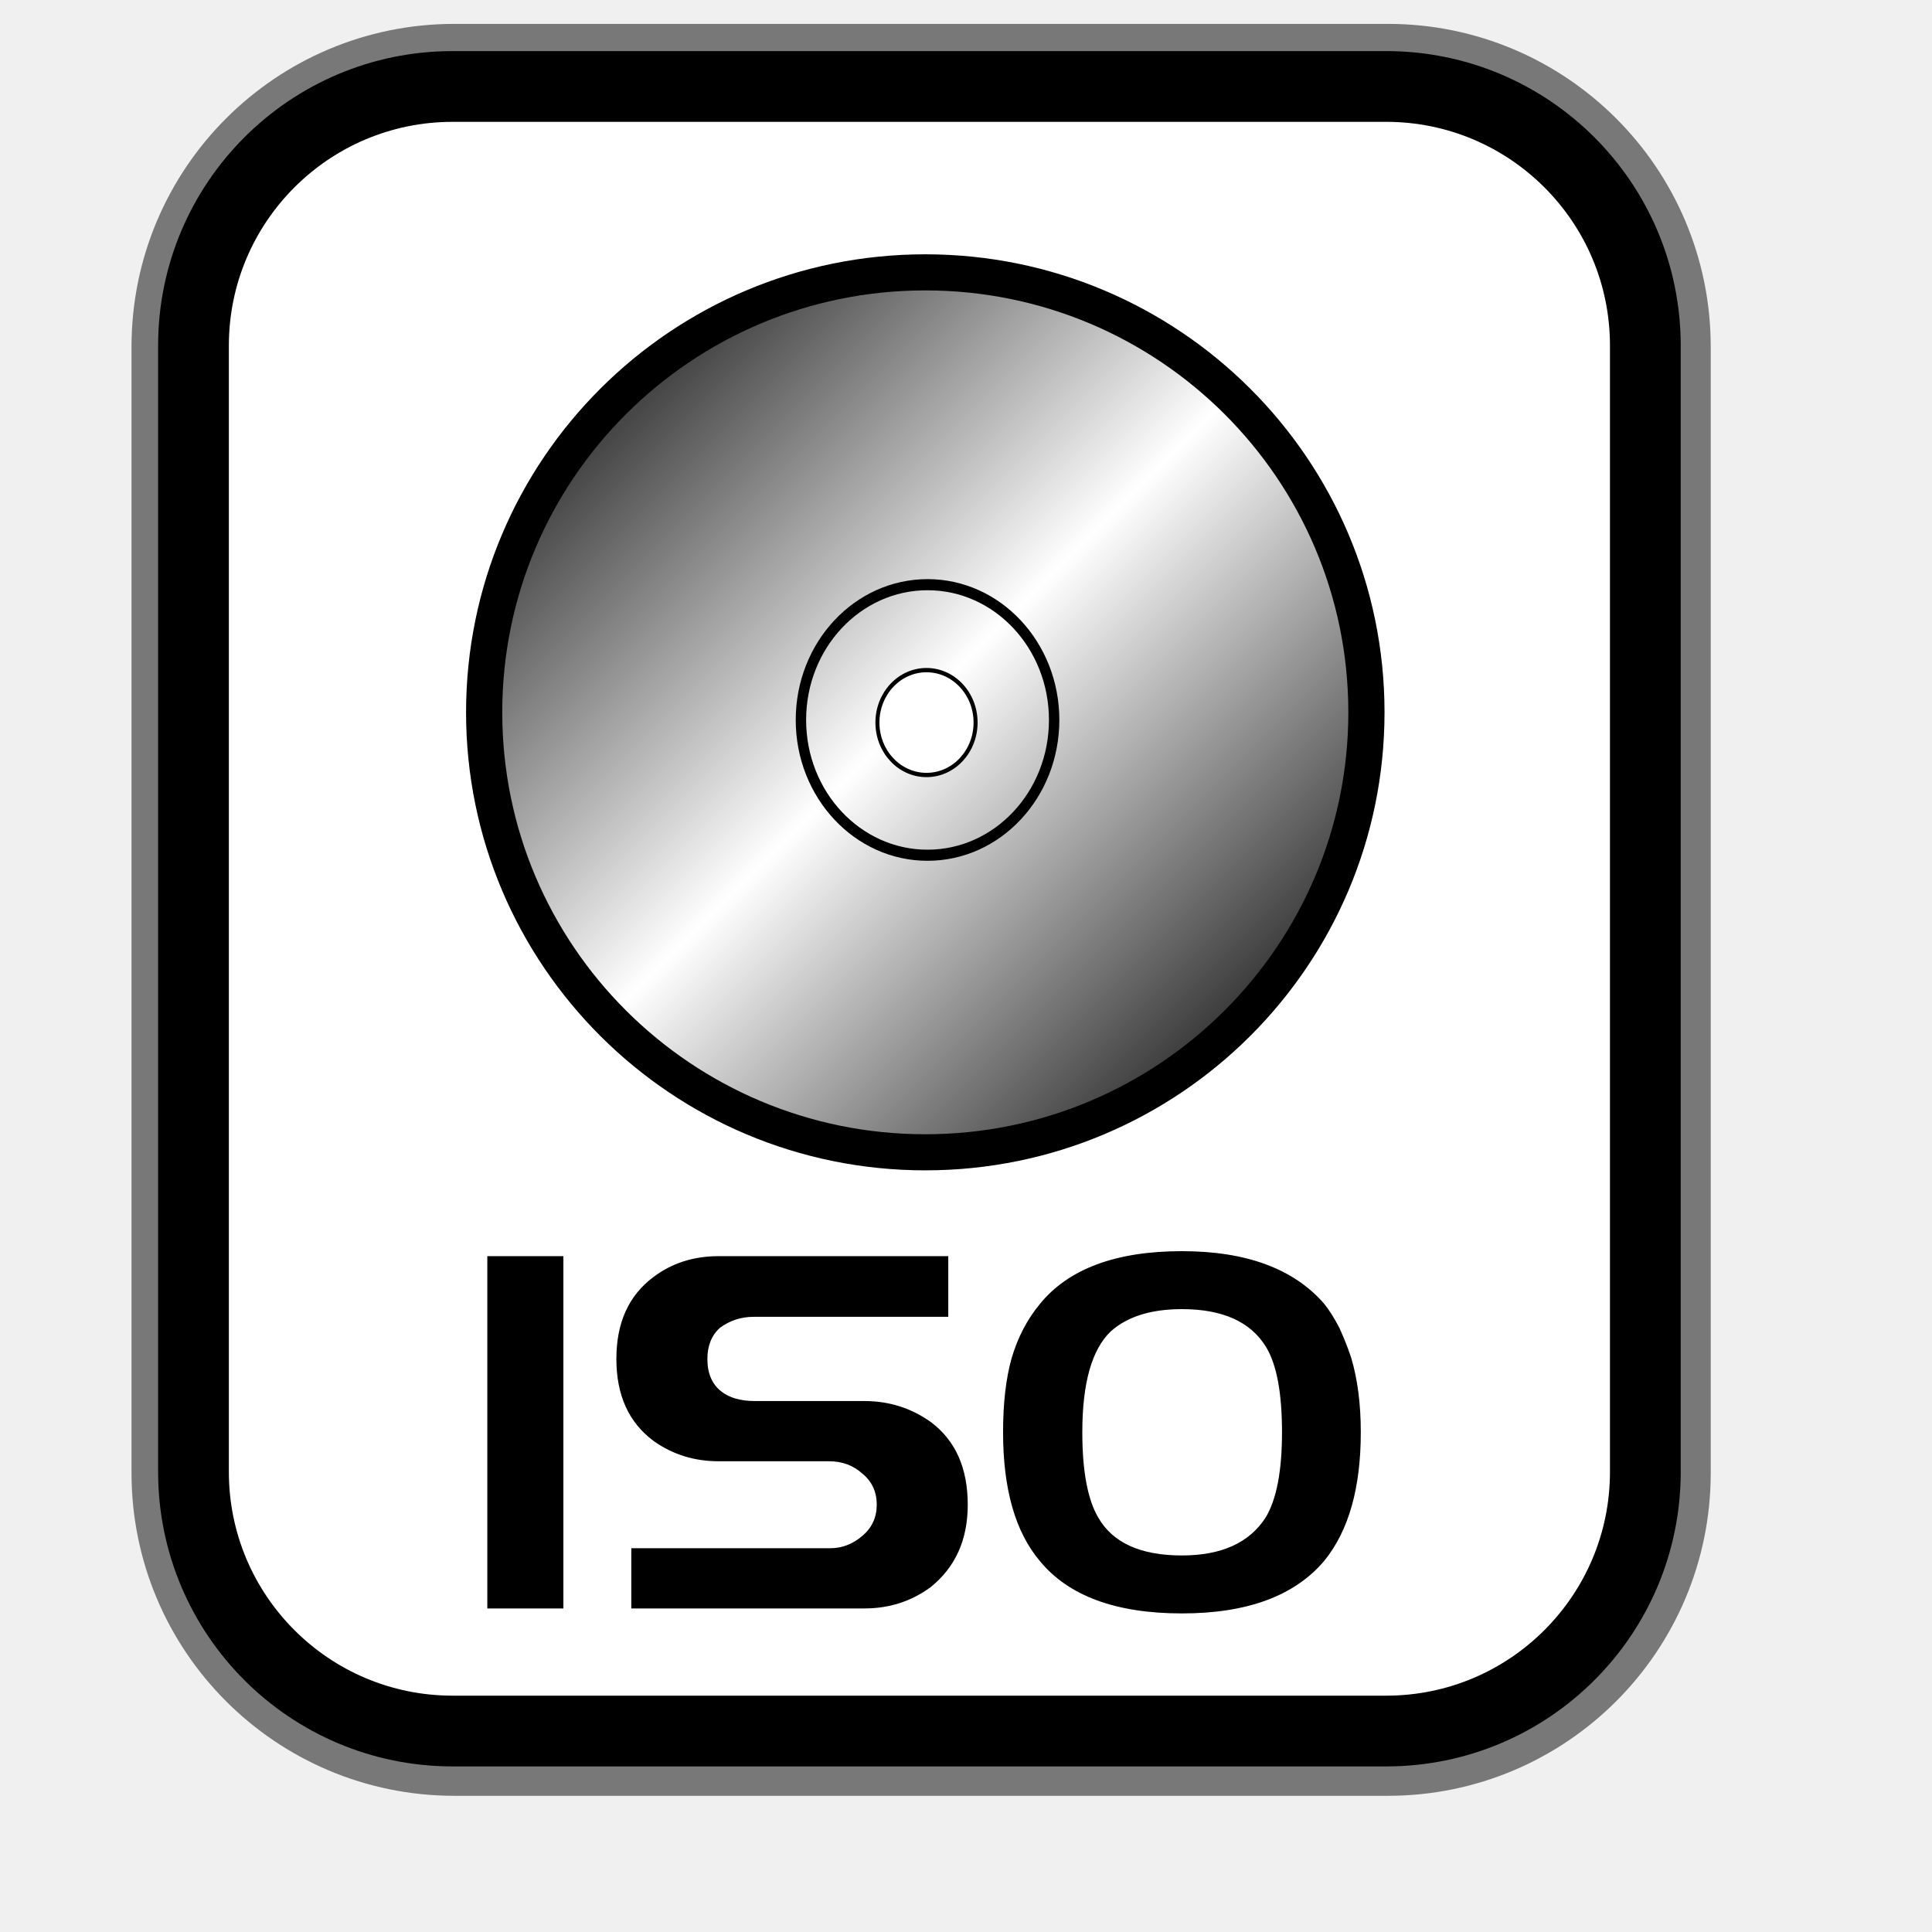
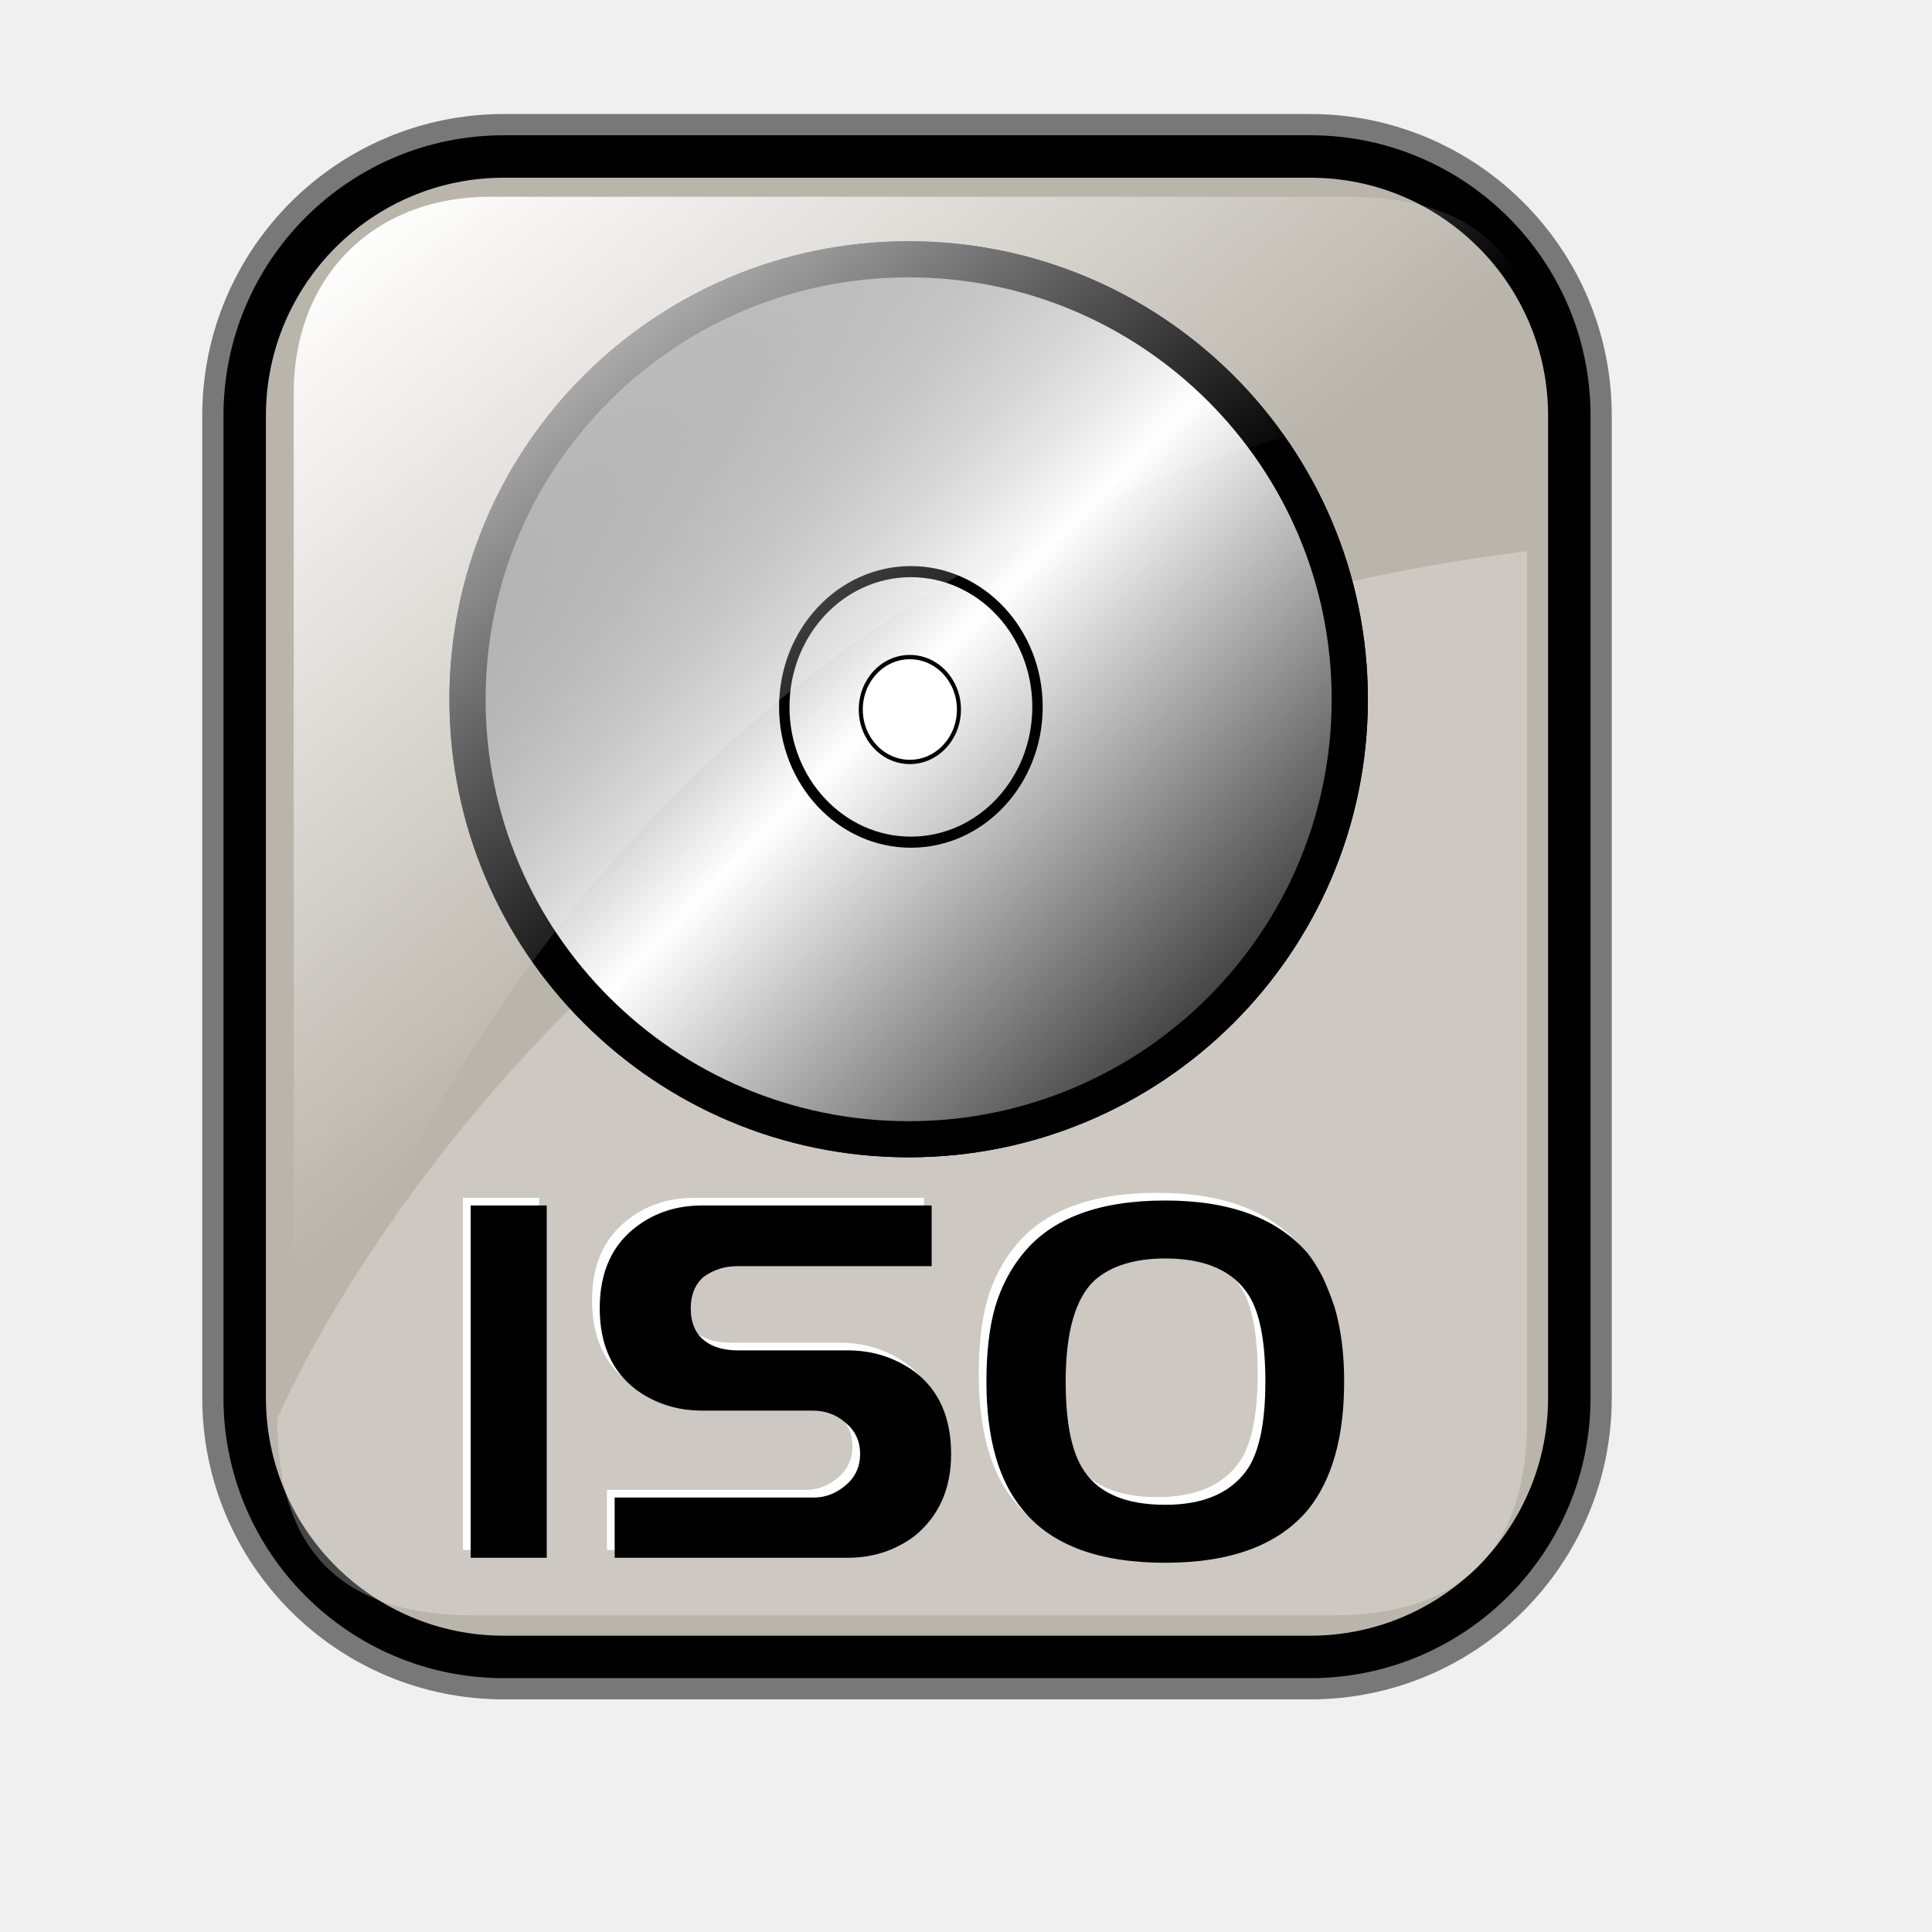
<svg xmlns="http://www.w3.org/2000/svg" xmlns:xlink="http://www.w3.org/1999/xlink" id="svg1" width="128pt" height="128pt">
  <defs id="defs3">
+     <linearGradient id="linearGradient2832">
+       <stop id="stop2834" offset="0" style="stop-color:#ffffff;stop-opacity:1;" />
+       <stop id="stop2836" offset="1" style="stop-color:#ffffff;stop-opacity:0;" />
+     </linearGradient>
+     <linearGradient gradientUnits="userSpaceOnUse" y2="73.399" x2="72.999" y1="16.369" x1="23.984" gradientTransform="matrix(0.939922,0,0,0.896911,6.581525,6.695884)" id="linearGradient2830" xlink:href="#linearGradient2832" />
    <linearGradient id="linearGradient839">
      <stop style="stop-color:#46a046;stop-opacity:1;" offset="0" id="stop840" />
      <stop style="stop-color:#df421e;stop-opacity:1;" offset="0.394" id="stop841" />
      <stop style="stop-color:#ada7c8;stop-opacity:1;" offset="0.72" id="stop842" />
      <stop style="stop-color:#eed680;stop-opacity:1;" offset="1" id="stop843" />
    </linearGradient>
+     <linearGradient xlink:href="#linearGradient839" id="linearGradient836" x1="1.3267924e-17" y1="0.5" x2="1" y2="0.5" />
+     <radialGradient gradientUnits="userSpaceOnUse" spreadMethod="reflect" fy="80.276" fx="79.724" r="79.306" cy="80.276" cx="79.724" id="radialGradient839" xlink:href="#linearGradient828" />
+     <radialGradient fy="0.31" fx="0.266" r="0.46" cy="0.32" cx="0.266" id="radialGradient835" xlink:href="#linearGradient837" />
+     <linearGradient y2="0.5" x2="1" y1="0.5" x1="1.3267924e-17" id="linearGradient1359" xlink:href="#linearGradient839" />
+     <linearGradient gradientUnits="userSpaceOnUse" spreadMethod="reflect" y2="80.67" x2="77.369" y1="8.861" x1="4.344" id="linearGradient831" xlink:href="#linearGradient828" />
+     <linearGradient id="linearGradient828">
+       <stop id="stop829" offset="0" style="stop-color:#000000;stop-opacity:1;" />
+       <stop id="stop830" offset="1" style="stop-color:#ffffff;stop-opacity:1;" />
+     </linearGradient>
    <linearGradient id="linearGradient837">
-       <stop style="stop-color:#eed680;stop-opacity:1;" offset="0" id="stop838" />
-       <stop style="stop-color:#dfb546;stop-opacity:1;" offset="0.721" id="stop846" />
-       <stop style="stop-color:#d1940c;stop-opacity:1;" offset="1" id="stop845" />
+       <stop id="stop838" offset="0" style="stop-color:#eed680;stop-opacity:1;" />
+       <stop id="stop846" offset="0.721" style="stop-color:#dfb546;stop-opacity:1;" />
+       <stop id="stop845" offset="1" style="stop-color:#d1940c;stop-opacity:1;" />
    </linearGradient>
-     <linearGradient id="linearGradient828">
-       <stop style="stop-color:#000000;stop-opacity:1;" offset="0" id="stop829" />
-       <stop style="stop-color:#ffffff;stop-opacity:1;" offset="1" id="stop830" />
+     <linearGradient id="linearGradient1341">
+       <stop id="stop1343" offset="0" style="stop-color:#46a046;stop-opacity:1;" />
+       <stop id="stop1345" offset="0.394" style="stop-color:#df421e;stop-opacity:1;" />
+       <stop id="stop1347" offset="0.72" style="stop-color:#ada7c8;stop-opacity:1;" />
+       <stop id="stop1349" offset="1" style="stop-color:#eed680;stop-opacity:1;" />
    </linearGradient>
-     <linearGradient xlink:href="#linearGradient828" id="linearGradient831" x1="0.025" y1="0.05" x2="0.485" y2="0.502" spreadMethod="reflect" />
-     <linearGradient xlink:href="#linearGradient839" id="linearGradient836" x1="1.3267924e-17" y1="0.5" x2="1" y2="0.5" />
-     <radialGradient xlink:href="#linearGradient837" id="radialGradient835" cx="0.266" cy="0.32" r="0.46" fx="0.266" fy="0.31" />
-     <radialGradient xlink:href="#linearGradient828" id="radialGradient839" cx="0.5" cy="0.5" r="0.5" fx="0.5" fy="0.5" spreadMethod="reflect" />
+     <radialGradient r="79.306" fy="80.276" fx="79.724" cy="80.276" cx="79.724" spreadMethod="reflect" gradientUnits="userSpaceOnUse" id="radialGradient1393" xlink:href="#linearGradient828" />
+     <linearGradient y2="80.67" x2="77.369" y1="8.861" x1="4.344" spreadMethod="reflect" gradientUnits="userSpaceOnUse" id="linearGradient1395" xlink:href="#linearGradient828" />
  </defs>
-   <rect style="fill:none;fill-rule:evenodd;stroke:#000000;stroke-width:11.25;stroke-dasharray:none;stroke-opacity:0.5;stroke-linejoin:round;" id="rect834" width="128.252" height="145.276" x="17.243" y="7.735" ry="22.893" />
-   <path style="fill-rule:evenodd;stroke:#000000;stroke-width:6.25;fill:url(#radialGradient839);stroke-dasharray:none;" id="path832" d="M 155.906 80.276 A 76.181 76.181 0 1 0 3.543,80.276 A 76.181 76.181 0 1 0 155.906 80.276 z" transform="matrix(0.511516,0,0,0.510171,40.95711,21.97021)" />
-   <rect style="fill:#ffffff;fill-rule:evenodd;stroke:#000000;stroke-width:6.25;stroke-dasharray:none;" id="rect828" width="128.252" height="145.276" x="17.092" y="7.638" ry="22.893" />
-   <path style="fill-rule:evenodd;stroke:#000000;stroke-width:6.25;fill:url(#linearGradient831);stroke-dasharray:none;" id="path827" d="M 155.906 80.276 A 76.181 76.181 0 1 0 3.543,80.276 A 76.181 76.181 0 1 0 155.906 80.276 z" transform="matrix(0.511516,0,0,0.510171,40.95711,21.97021)" />
-   <path style="fill-rule:evenodd;stroke:#000000;stroke-width:6.25;fill:#000000;stroke-dasharray:none;fill-opacity:0;" id="path840" d="M 155.906 80.276 A 76.181 76.181 0 1 0 3.543,80.276 A 76.181 76.181 0 1 0 155.906 80.276 z" transform="matrix(0.146815,0,0,0.156866,70.23072,51.00642)" />
-   <path style="fill-rule:evenodd;stroke:#000000;stroke-width:6.25;fill:#ffffff;stroke-dasharray:none;fill-opacity:1;" id="path842" d="M 155.906 80.276 A 76.181 76.181 0 1 0 3.543,80.276 A 76.181 76.181 0 1 0 155.906 80.276 z" transform="matrix(5.690903e-2,0,0,6.080520e-2,77.30711,58.94714)" />
-   <path style="font-size:40;stroke-width:1pt;font-family:Trek;" d="M 88.608,126.524 C 88.608,123.937 88.862,121.751 89.368,119.964 C 89.902,118.151 90.728,116.564 91.848,115.204 C 94.382,112.084 98.568,110.524 104.408,110.524 C 110.088,110.524 114.275,112.071 116.968,115.164 C 117.422,115.724 117.875,116.444 118.328,117.324 C 118.382,117.431 118.515,117.737 118.728,118.244 C 118.942,118.751 119.155,119.324 119.368,119.964 C 119.928,121.857 120.208,124.044 120.208,126.524 C 120.208,131.431 119.142,135.204 117.008,137.844 C 114.395,140.964 110.195,142.524 104.408,142.524 C 98.568,142.524 94.382,140.977 91.848,137.884 C 89.688,135.324 88.608,131.537 88.608,126.524 z M 104.408,115.644 C 101.688,115.644 99.595,116.297 98.128,117.604 C 96.448,119.204 95.608,122.177 95.608,126.524 C 95.608,129.937 96.075,132.444 97.008,134.044 C 98.288,136.284 100.755,137.404 104.408,137.404 C 107.902,137.404 110.368,136.284 111.808,134.044 C 112.768,132.444 113.248,129.937 113.248,126.524 C 113.248,123.057 112.782,120.551 111.848,119.004 C 110.488,116.764 108.008,115.644 104.408,115.644 z M 83.768,110.964 L 83.768,116.324 L 66.568,116.324 C 65.475,116.324 64.488,116.644 63.608,117.284 C 62.862,117.951 62.488,118.871 62.488,120.044 C 62.488,121.324 62.902,122.284 63.728,122.924 C 64.448,123.484 65.435,123.764 66.688,123.764 L 76.368,123.764 C 78.528,123.764 80.475,124.377 82.208,125.604 C 84.395,127.231 85.488,129.671 85.488,132.924 C 85.488,136.017 84.395,138.444 82.208,140.204 C 80.502,141.457 78.555,142.084 76.368,142.084 L 55.768,142.084 L 55.768,136.764 L 73.368,136.764 C 74.382,136.764 75.315,136.404 76.168,135.684 C 77.022,134.964 77.448,134.044 77.448,132.924 C 77.448,131.777 77.022,130.857 76.168,130.164 C 75.368,129.444 74.395,129.084 73.248,129.084 L 63.488,129.084 C 61.328,129.084 59.408,128.484 57.728,127.284 C 55.542,125.657 54.448,123.244 54.448,120.044 C 54.448,116.844 55.542,114.431 57.728,112.804 C 59.355,111.577 61.275,110.964 63.488,110.964 L 83.768,110.964 z M 49.768,142.084 L 43.048,142.084 L 43.048,110.964 L 49.768,110.964 L 49.768,142.084 z " id="path871" />
+   <rect style="stroke-miterlimit:4;stroke-dasharray:none;stroke-opacity:0.5;stroke-linejoin:round;stroke-width:7.5;stroke:#000000;fill-rule:evenodd;fill:none" id="rect834" width="117.012" height="132.545" x="21.616" y="13.823" ry="22.893" rx="22.893" />
+   <rect style="fill-opacity:1;stroke-width:3.75;stroke:#000000;fill-rule:evenodd;fill:#bab5ab;stroke-dasharray:none;stroke-miterlimit:4" id="rect828" width="117.012" height="132.545" x="21.616" y="13.823" ry="22.893" rx="22.893" />
+   <path id="path2838" d="M 117.554,142.697 L 41.836,142.697 C 30.191,142.697 24.49,136.995 24.49,125.35 C 24.49,125.35 52.11,58.835 134.9,48.693 L 134.9,125.35 C 134.9,136.995 129.198,142.697 117.554,142.697 z " style="stroke-width:6.25;stroke:none;fill-rule:evenodd;fill-opacity:0.271;fill:#ffffff" />
+   <g transform="translate(0,-2)" id="g1387">
+     <path transform="matrix(0.511516,0,0,0.510171,39.4868,22.8173)" d="M 155.906 80.276 A 76.181 76.181 0 1 1  3.543,80.276 A 76.181 76.181 0 1 1  155.906 80.276 z" id="path832" style="fill:url(#radialGradient1393);fill-rule:evenodd;stroke:#000000;stroke-width:6.25" />
+     <path transform="matrix(0.511516,0,0,0.510171,39.4868,22.8173)" d="M 155.906 80.276 A 76.181 76.181 0 1 1  3.543,80.276 A 76.181 76.181 0 1 1  155.906 80.276 z" id="path827" style="fill:url(#linearGradient1395);fill-rule:evenodd;stroke:#000000;stroke-width:6.25" />
+     <path transform="matrix(0.146815,0,0,0.156866,68.76042,51.85351)" d="M 155.906 80.276 A 76.181 76.181 0 1 1  3.543,80.276 A 76.181 76.181 0 1 1  155.906 80.276 z" id="path840" style="fill:#000000;fill-opacity:0;fill-rule:evenodd;stroke:#000000;stroke-width:6.25" />
+     <path transform="matrix(5.690903e-2,0,0,6.080520e-2,75.83681,59.79423)" d="M 155.906 80.276 A 76.181 76.181 0 1 1  3.543,80.276 A 76.181 76.181 0 1 1  155.906 80.276 z" id="path842" style="fill:#ffffff;fill-opacity:1;fill-rule:evenodd;stroke:#000000;stroke-width:6.25" />
+   </g>
+   <path id="path1397" d="M 86.46,121.371 C 86.46,118.784 86.713,116.598 87.22,114.811 C 87.753,112.998 88.58,111.411 89.7,110.051 C 92.233,106.931 96.42,105.371 102.26,105.371 C 107.94,105.371 112.127,106.918 114.82,110.011 C 115.273,110.571 115.727,111.291 116.18,112.171 C 116.233,112.278 116.367,112.584 116.58,113.091 C 116.793,113.598 117.007,114.171 117.22,114.811 C 117.78,116.704 118.06,118.891 118.06,121.371 C 118.06,126.278 116.993,130.051 114.86,132.691 C 112.247,135.811 108.047,137.371 102.26,137.371 C 96.42,137.371 92.233,135.824 89.7,132.731 C 87.54,130.171 86.46,126.384 86.46,121.371 z M 102.26,110.491 C 99.54,110.491 97.447,111.144 95.98,112.451 C 94.3,114.051 93.46,117.024 93.46,121.371 C 93.46,124.784 93.927,127.291 94.86,128.891 C 96.14,131.131 98.607,132.251 102.26,132.251 C 105.753,132.251 108.22,131.131 109.66,128.891 C 110.62,127.291 111.1,124.784 111.1,121.371 C 111.1,117.904 110.633,115.398 109.7,113.851 C 108.34,111.611 105.86,110.491 102.26,110.491 z M 81.62,105.811 L 81.62,111.171 L 64.42,111.171 C 63.327,111.171 62.34,111.491 61.46,112.131 C 60.713,112.798 60.34,113.718 60.34,114.891 C 60.34,116.171 60.753,117.131 61.58,117.771 C 62.3,118.331 63.287,118.611 64.54,118.611 L 74.22,118.611 C 76.38,118.611 78.327,119.224 80.06,120.451 C 82.247,122.078 83.34,124.518 83.34,127.771 C 83.34,130.864 82.247,133.291 80.06,135.051 C 78.353,136.304 76.407,136.931 74.22,136.931 L 53.62,136.931 L 53.62,131.611 L 71.22,131.611 C 72.233,131.611 73.167,131.251 74.02,130.531 C 74.873,129.811 75.3,128.891 75.3,127.771 C 75.3,126.624 74.873,125.704 74.02,125.011 C 73.22,124.291 72.247,123.931 71.1,123.931 L 61.34,123.931 C 59.18,123.931 57.26,123.331 55.58,122.131 C 53.393,120.504 52.3,118.091 52.3,114.891 C 52.3,111.691 53.393,109.278 55.58,107.651 C 57.207,106.424 59.127,105.811 61.34,105.811 L 81.62,105.811 z M 47.62,136.931 L 40.9,136.931 L 40.9,105.811 L 47.62,105.811 L 47.62,136.931 z " style="font-size:40;fill:#ffffff;fill-opacity:1;stroke-width:1pt;font-family:Trek" />
+   <path id="path871" d="M 87.138,122.049 C 87.138,119.462 87.391,117.276 87.898,115.489 C 88.431,113.676 89.258,112.089 90.378,110.729 C 92.911,107.609 97.098,106.049 102.938,106.049 C 108.618,106.049 112.805,107.596 115.498,110.689 C 115.951,111.249 116.405,111.969 116.858,112.849 C 116.911,112.956 117.045,113.262 117.258,113.769 C 117.471,114.276 117.685,114.849 117.898,115.489 C 118.458,117.382 118.738,119.569 118.738,122.049 C 118.738,126.956 117.671,130.729 115.538,133.369 C 112.925,136.489 108.725,138.049 102.938,138.049 C 97.098,138.049 92.911,136.502 90.378,133.409 C 88.218,130.849 87.138,127.062 87.138,122.049 z M 102.938,111.169 C 100.218,111.169 98.125,111.822 96.658,113.129 C 94.978,114.729 94.138,117.702 94.138,122.049 C 94.138,125.462 94.605,127.969 95.538,129.569 C 96.818,131.809 99.285,132.929 102.938,132.929 C 106.431,132.929 108.898,131.809 110.338,129.569 C 111.298,127.969 111.778,125.462 111.778,122.049 C 111.778,118.582 111.311,116.076 110.378,114.529 C 109.018,112.289 106.538,111.169 102.938,111.169 z M 82.298,106.489 L 82.298,111.849 L 65.098,111.849 C 64.005,111.849 63.018,112.169 62.138,112.809 C 61.391,113.476 61.018,114.396 61.018,115.569 C 61.018,116.849 61.431,117.809 62.258,118.449 C 62.978,119.009 63.965,119.289 65.218,119.289 L 74.898,119.289 C 77.058,119.289 79.005,119.902 80.738,121.129 C 82.925,122.756 84.018,125.196 84.018,128.449 C 84.018,131.542 82.925,133.969 80.738,135.729 C 79.031,136.982 77.085,137.609 74.898,137.609 L 54.298,137.609 L 54.298,132.289 L 71.898,132.289 C 72.911,132.289 73.845,131.929 74.698,131.209 C 75.551,130.489 75.978,129.569 75.978,128.449 C 75.978,127.302 75.551,126.382 74.698,125.689 C 73.898,124.969 72.925,124.609 71.778,124.609 L 62.018,124.609 C 59.858,124.609 57.938,124.009 56.258,122.809 C 54.071,121.182 52.978,118.769 52.978,115.569 C 52.978,112.369 54.071,109.956 56.258,108.329 C 57.885,107.102 59.805,106.489 62.018,106.489 L 82.298,106.489 z M 48.298,137.609 L 41.578,137.609 L 41.578,106.489 L 48.298,106.489 L 48.298,137.609 z " style="font-size:40;stroke-width:1pt;font-family:Trek" />
+   <path id="rect2063" d="M 43.294,17.381 L 119.011,17.381 C 130.656,17.381 136.358,23.083 136.358,34.728 C 136.358,34.728 57.071,35.634 25.947,126.076 L 25.947,34.728 C 25.947,24.439 33.005,17.381 43.294,17.381 z " style="fill:url(#linearGradient2830);fill-opacity:1;fill-rule:evenodd;stroke:none;stroke-width:6.25" />
</svg>
